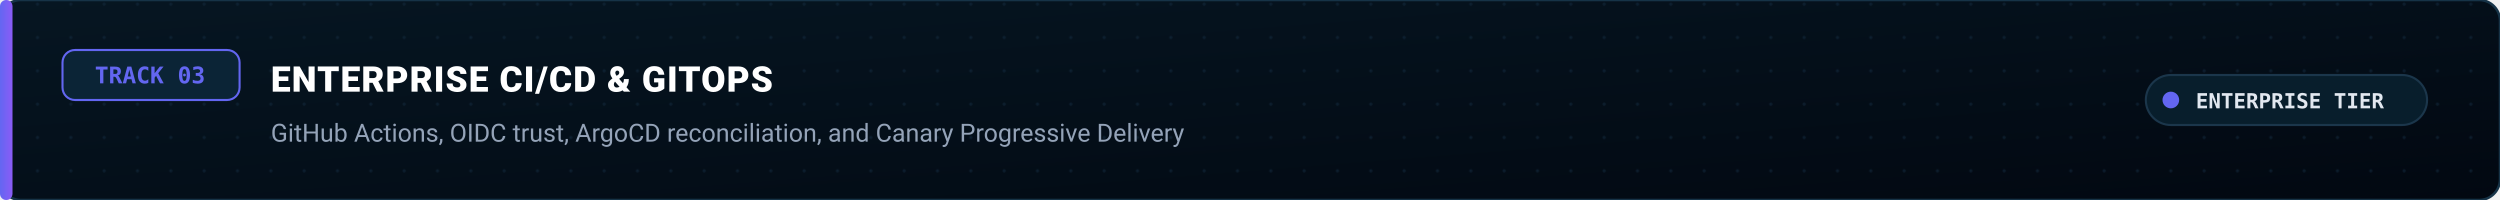
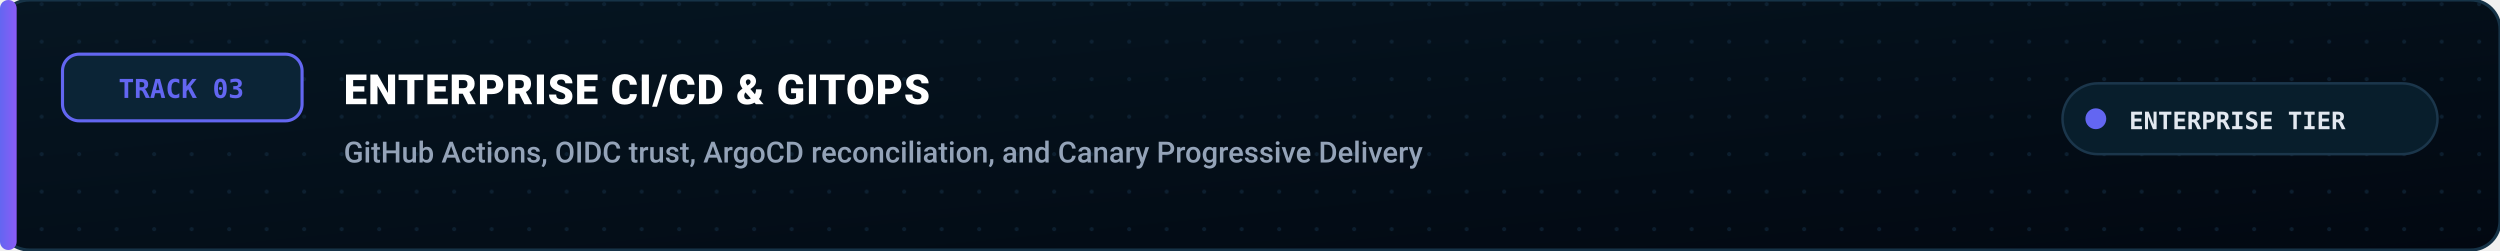
- <svg xmlns="http://www.w3.org/2000/svg" viewBox="0 0 1200 96" width="100%" height="100%">
+ <svg xmlns="http://www.w3.org/2000/svg" viewBox="0 0 1200 120" width="100%" height="100%">
  <defs>
    <linearGradient id="secGrad_03" x1="0%" y1="0%" x2="100%" y2="0%">
      <stop offset="0%" stop-color="#6366F1" />
      <stop offset="100%" stop-color="#8B5CF6" />
    </linearGradient>
    <linearGradient id="barBg_03" x1="0%" y1="0%" x2="100%" y2="100%">
      <stop offset="0%" stop-color="#061622" />
      <stop offset="100%" stop-color="#020811" />
    </linearGradient>
-     <pattern id="dotGrid_03" width="16" height="16" patternUnits="userSpaceOnUse">
-       <circle cx="2" cy="2" r="0.8" fill="#132a3e" />
+     <pattern id="dotGrid_03" width="18" height="18" patternUnits="userSpaceOnUse">
+       <circle cx="2" cy="2" r="1" fill="#132a3e" />
    </pattern>
  </defs>
  <style>
    .mono { font-family: 'JetBrains Mono', 'Fira Code', monospace; }
    .sans { font-family: -apple-system, BlinkMacSystemFont, 'Segoe UI', Roboto, sans-serif; }
  </style>
-   <rect width="1200" height="96" rx="10" fill="url(#barBg_03)" stroke="#163347" stroke-width="1.2" />
-   <rect width="1200" height="96" fill="url(#dotGrid_03)" opacity="0.5" />
-   <rect x="0" y="0" width="6" height="96" rx="3" fill="url(#secGrad_03)" />
-   <g transform="translate(30, 24)">
-     <rect x="0" y="0" width="85" height="24" rx="6" fill="#0b2436" stroke="#6366F1" stroke-width="1" />
-     <text x="42" y="16" fill="#6366F1" class="mono" font-size="11" font-weight="700" text-anchor="middle">TRACK 03</text>
+   <rect width="1200" height="120" rx="14" fill="url(#barBg_03)" stroke="#163347" stroke-width="1.5" />
+   <rect width="1200" height="120" fill="url(#dotGrid_03)" opacity="0.6" />
+   <rect x="0" y="0" width="8" height="120" rx="4" fill="url(#secGrad_03)" />
+   <g transform="translate(30, 26)">
+     <rect x="0" y="0" width="115" height="32" rx="8" fill="#0b2436" stroke="#6366F1" stroke-width="1.5" />
+     <text x="57" y="21" fill="#6366F1" class="mono" font-size="12.5" font-weight="800" text-anchor="middle">TRACK 03</text>
  </g>
-   <g transform="translate(130, 26)">
-     <text x="0" y="18" fill="#FFFFFF" class="sans" font-size="17" font-weight="800" letter-spacing="0.5">ENTERPRISE CI/CD &amp; GITOPS</text>
-     <text x="0" y="42" fill="#94A3B8" class="sans" font-size="12">GitHub Actions, OIDC trust, ArgoCD reconciliation, and Canary Progressive Delivery</text>
+   <g transform="translate(165, 26)">
+     <text x="0" y="24" fill="#FFFFFF" class="sans" font-size="20" font-weight="900" letter-spacing="0.5">ENTERPRISE CI/CD &amp; GITOPS</text>
+     <text x="0" y="52" fill="#94A3B8" class="sans" font-size="14" font-weight="500">GitHub Actions, OIDC trust, ArgoCD reconciliation, and Canary Progressive Delivery</text>
  </g>
-   <g transform="translate(1030, 36)">
-     <rect x="0" y="0" width="135" height="24" rx="12" fill="#081e2c" stroke="#1b364b" />
-     <circle cx="12" cy="12" r="4" fill="#6366F1" />
-     <text x="24" y="16" fill="#E2E8F0" class="mono" font-size="10" font-weight="600">ENTERPRISE TIER</text>
+   <g transform="translate(990, 40)">
+     <rect x="0" y="0" width="180" height="34" rx="17" fill="#081e2c" stroke="#1b364b" stroke-width="1.2" />
+     <circle cx="16" cy="17" r="5" fill="#6366F1" />
+     <text x="32" y="22" fill="#E2E8F0" class="mono" font-size="11.5" font-weight="700">ENTERPRISE TIER</text>
  </g>
</svg>
